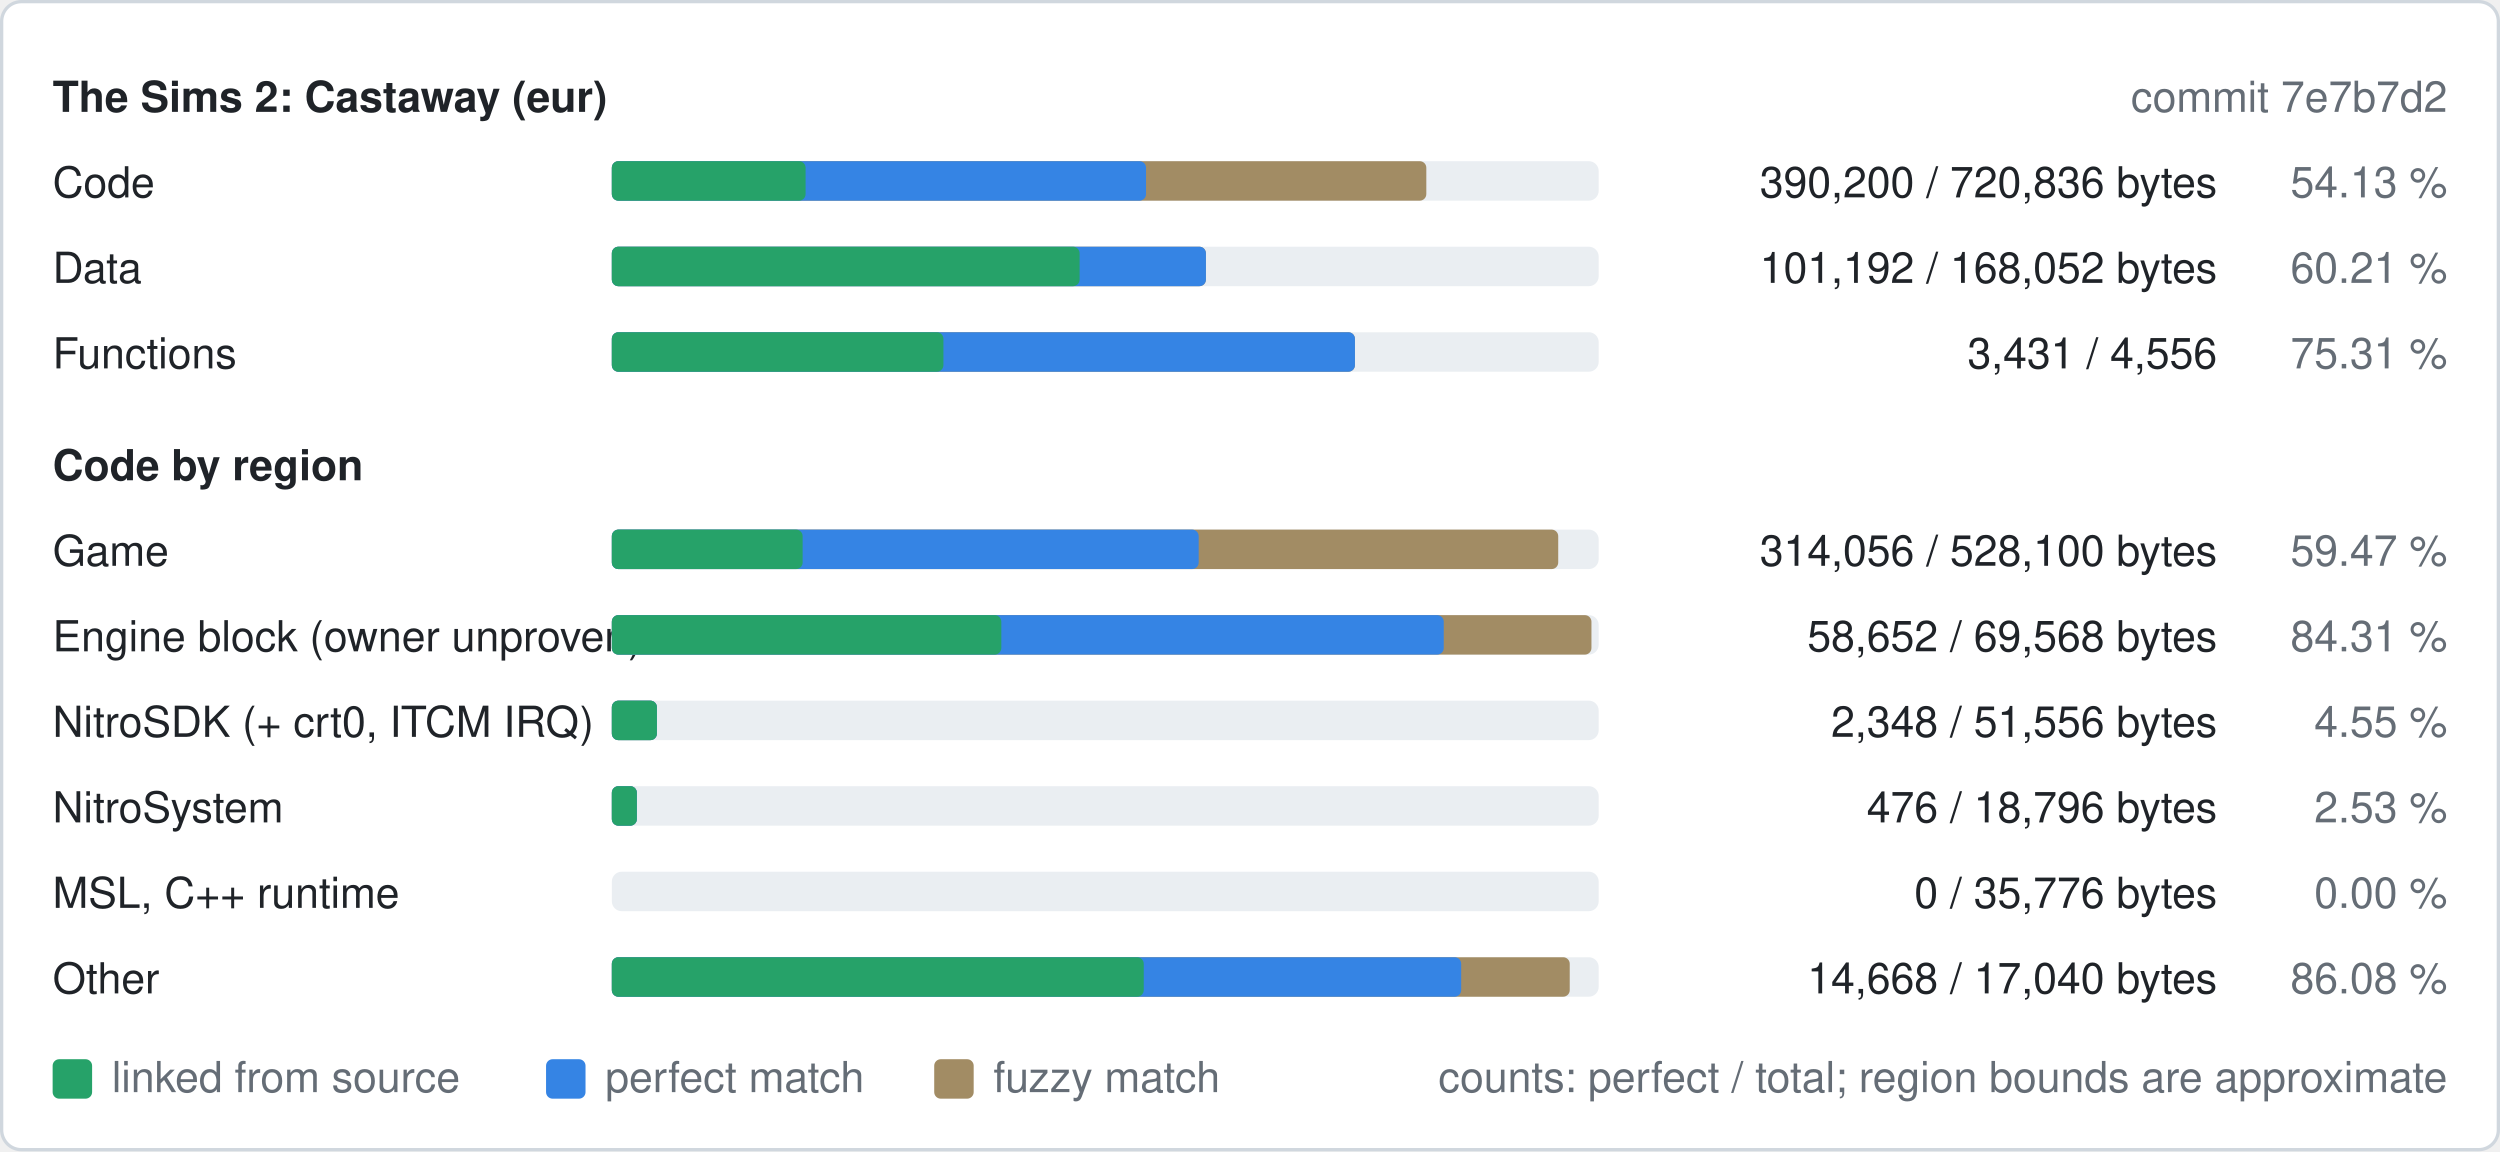
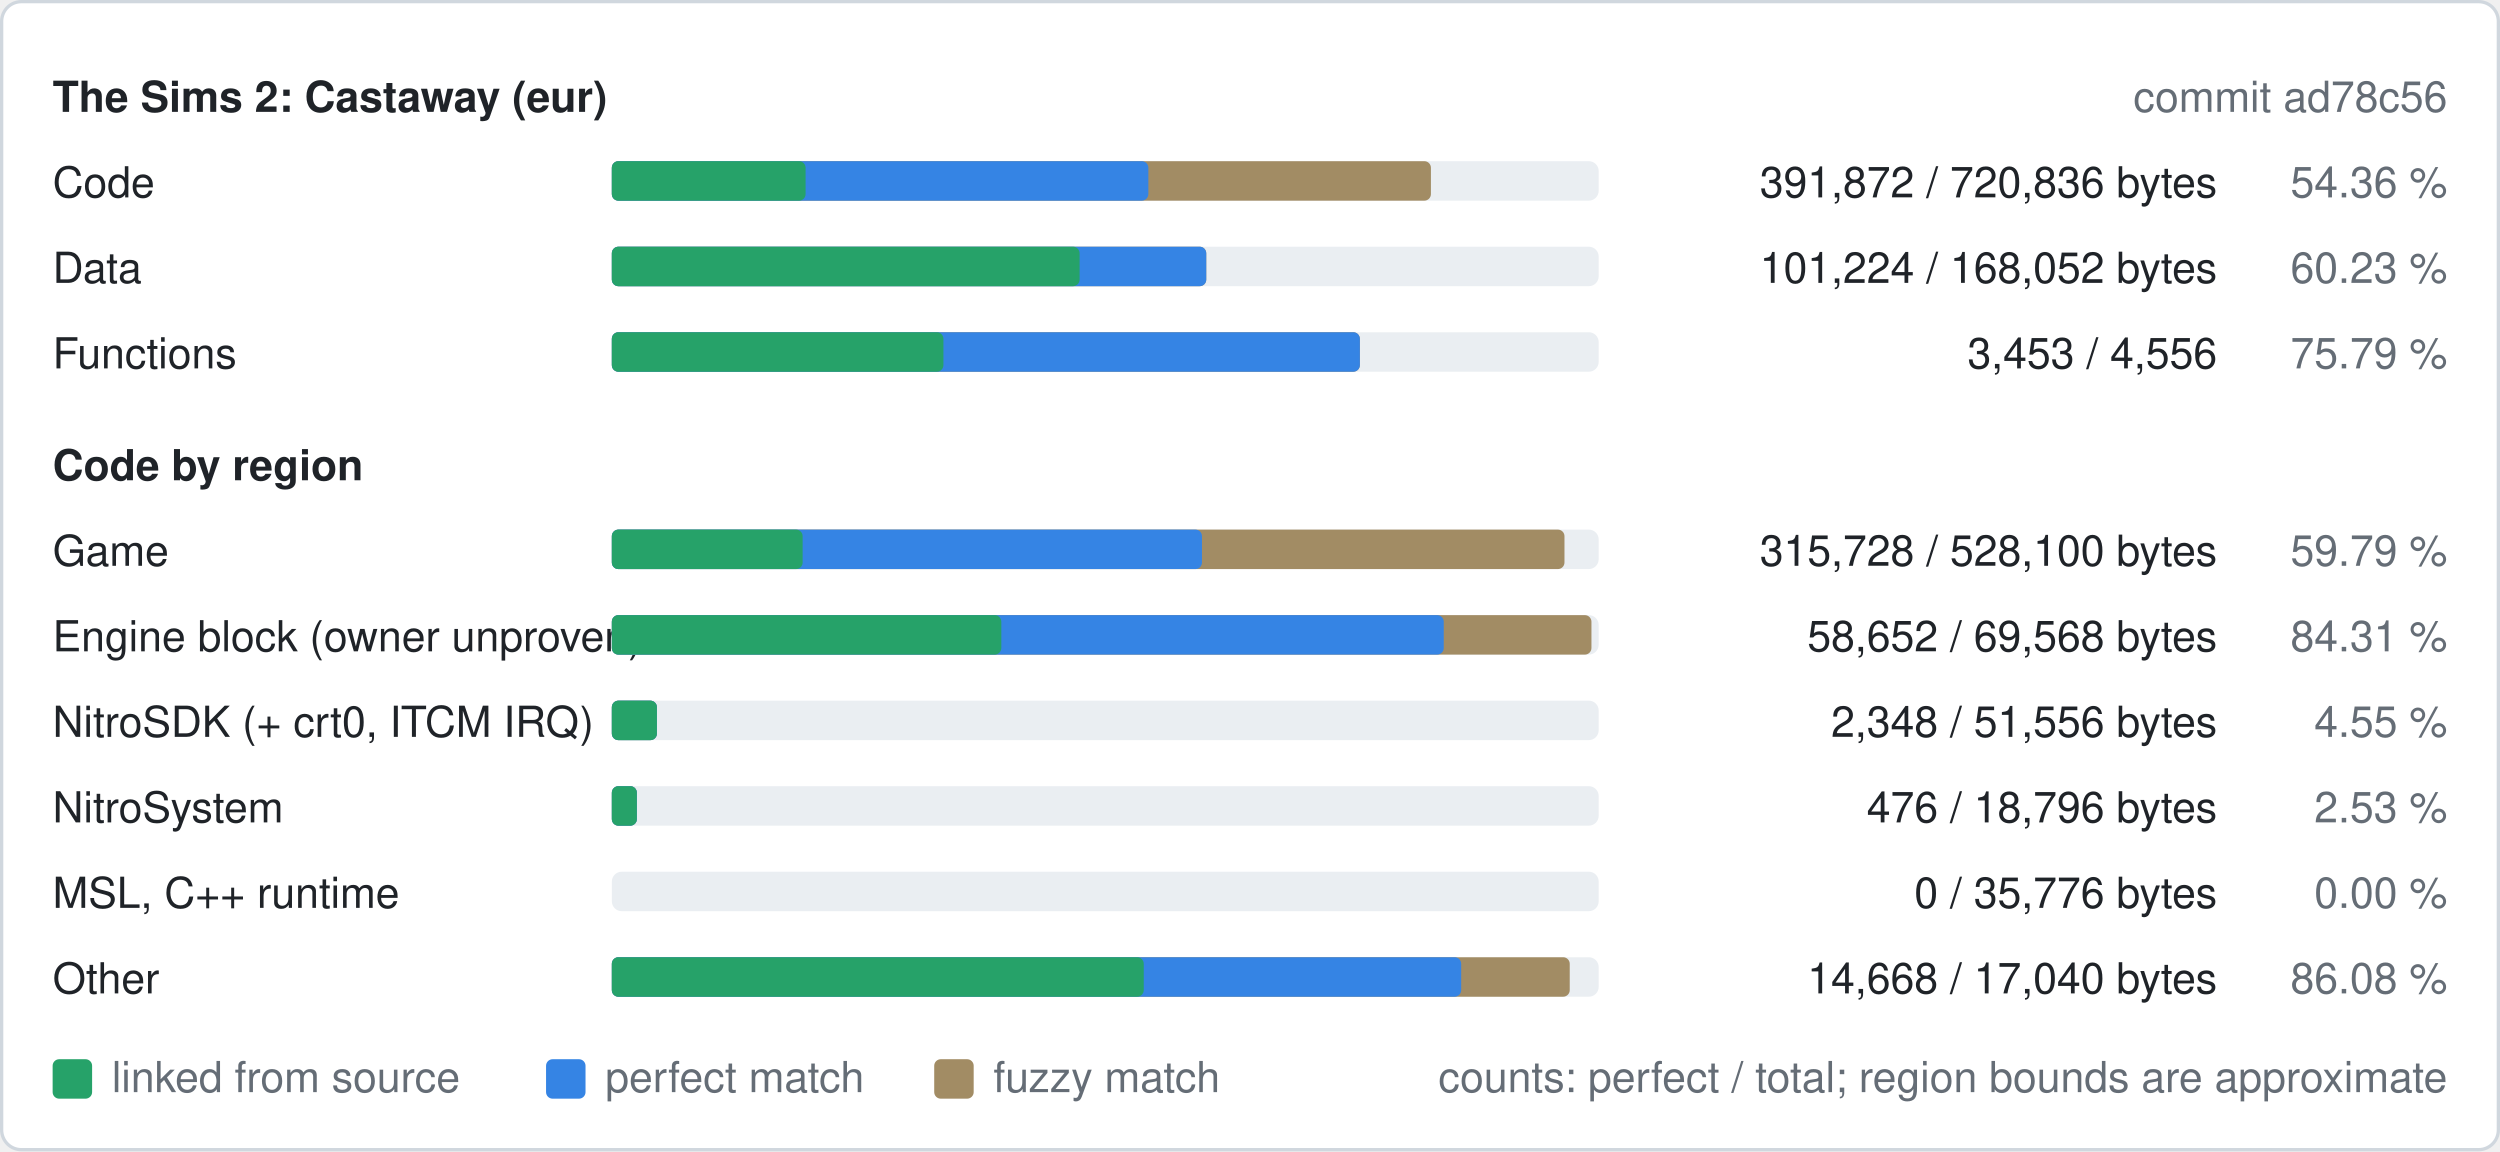
<svg xmlns="http://www.w3.org/2000/svg" width="760" height="350" viewBox="0 0 760 350" role="img" aria-label="Decompilation progress of eur">
  <style>
text{font-family:-apple-system,BlinkMacSystemFont,"Segoe UI",Helvetica,Arial,sans-serif;font-size:13px}
.b{font-weight:600}
.bg{fill:#ffffff;stroke:#d0d7de}.t{fill:#1f2328}.m{fill:#656d76}.track{fill:#eaeef2}.fuzzy{fill:#a28c64}.perfect{fill:#3584e4}.linked{fill:#26a269}
@media (prefers-color-scheme: dark){.bg{fill:#0d1117;stroke:#30363d}.t{fill:#e6edf3}.m{fill:#8d96a0}.track{fill:#21262d}.fuzzy{fill:#a28c64}.perfect{fill:#3584e4}.linked{fill:#2ec27e}}
</style>
  <rect class="bg" x="0.5" y="0.5" width="759" height="349" rx="6" />
  <text class="t b" x="16" y="34">The Sims 2: Castaway (eur)</text>
-   <text class="m" x="744" y="34" text-anchor="end">commit 7e7b7d2</text>
+   <text class="m" x="744" y="34" text-anchor="end">commit ad78c56</text>
  <text class="t" x="16" y="60">Code</text>
  <rect class="track" x="186" y="49" width="300" height="12" rx="3" />
-   <rect class="fuzzy" x="186" y="49" width="247.6" height="12" rx="2" />
-   <rect class="perfect" x="186" y="49" width="162.4" height="12" rx="2" />
+   <rect class="fuzzy" x="186" y="49" width="249.0" height="12" rx="2" />
+   <rect class="perfect" x="186" y="49" width="163.1" height="12" rx="2" />
  <rect class="linked" x="186" y="49" width="58.9" height="12" rx="2" />
-   <text class="t" x="674" y="60" text-anchor="end">390,200 / 720,836 bytes</text>
-   <text class="m" x="744" y="60" text-anchor="end">54.13 %</text>
+   <text class="t" x="674" y="60" text-anchor="end">391,872 / 720,836 bytes</text>
+   <text class="m" x="744" y="60" text-anchor="end">54.36 %</text>
  <text class="t" x="16" y="86">Data</text>
  <rect class="track" x="186" y="75" width="300" height="12" rx="3" />
-   <rect class="fuzzy" x="186" y="75" width="180.6" height="12" rx="2" />
-   <rect class="perfect" x="186" y="75" width="180.6" height="12" rx="2" />
+   <rect class="fuzzy" x="186" y="75" width="180.7" height="12" rx="2" />
+   <rect class="perfect" x="186" y="75" width="180.7" height="12" rx="2" />
  <rect class="linked" x="186" y="75" width="142.2" height="12" rx="2" />
-   <text class="t" x="674" y="86" text-anchor="end">101,192 / 168,052 bytes</text>
-   <text class="m" x="744" y="86" text-anchor="end">60.21 %</text>
+   <text class="t" x="674" y="86" text-anchor="end">101,224 / 168,052 bytes</text>
+   <text class="m" x="744" y="86" text-anchor="end">60.23 %</text>
  <text class="t" x="16" y="112">Functions</text>
  <rect class="track" x="186" y="101" width="300" height="12" rx="3" />
-   <rect class="fuzzy" x="186" y="101" width="225.9" height="12" rx="2" />
-   <rect class="perfect" x="186" y="101" width="225.9" height="12" rx="2" />
+   <rect class="fuzzy" x="186" y="101" width="227.4" height="12" rx="2" />
+   <rect class="perfect" x="186" y="101" width="227.4" height="12" rx="2" />
  <rect class="linked" x="186" y="101" width="100.8" height="12" rx="2" />
-   <text class="t" x="674" y="112" text-anchor="end">3,431 / 4,556</text>
-   <text class="m" x="744" y="112" text-anchor="end">75.31 %</text>
+   <text class="t" x="674" y="112" text-anchor="end">3,453 / 4,556</text>
+   <text class="m" x="744" y="112" text-anchor="end">75.79 %</text>
  <text class="t b" x="16" y="146">Code by region</text>
  <text class="t" x="16" y="172">Game</text>
  <rect class="track" x="186" y="161" width="300" height="12" rx="3" />
-   <rect class="fuzzy" x="186" y="161" width="287.7" height="12" rx="2" />
-   <rect class="perfect" x="186" y="161" width="178.4" height="12" rx="2" />
+   <rect class="fuzzy" x="186" y="161" width="289.6" height="12" rx="2" />
+   <rect class="perfect" x="186" y="161" width="179.4" height="12" rx="2" />
  <rect class="linked" x="186" y="161" width="58.0" height="12" rx="2" />
-   <text class="t" x="674" y="172" text-anchor="end">314,056 / 528,100 bytes</text>
-   <text class="m" x="744" y="172" text-anchor="end">59.47 %</text>
+   <text class="t" x="674" y="172" text-anchor="end">315,728 / 528,100 bytes</text>
+   <text class="m" x="744" y="172" text-anchor="end">59.79 %</text>
  <text class="t" x="16" y="198">Engine block (owner unproven)</text>
  <rect class="track" x="186" y="187" width="300" height="12" rx="3" />
  <rect class="fuzzy" x="186" y="187" width="297.8" height="12" rx="2" />
  <rect class="perfect" x="186" y="187" width="252.9" height="12" rx="2" />
  <rect class="linked" x="186" y="187" width="118.4" height="12" rx="2" />
  <text class="t" x="674" y="198" text-anchor="end">58,652 / 69,568 bytes</text>
  <text class="m" x="744" y="198" text-anchor="end">84.31 %</text>
  <text class="t" x="16" y="224">NitroSDK (+ crt0, ITCM IRQ)</text>
  <rect class="track" x="186" y="213" width="300" height="12" rx="3" />
  <rect class="fuzzy" x="186" y="213" width="13.7" height="12" rx="2" />
  <rect class="perfect" x="186" y="213" width="13.7" height="12" rx="2" />
  <rect class="linked" x="186" y="213" width="13.7" height="12" rx="2" />
  <text class="t" x="674" y="224" text-anchor="end">2,348 / 51,556 bytes</text>
  <text class="m" x="744" y="224" text-anchor="end">4.55 %</text>
  <text class="t" x="16" y="250">NitroSystem</text>
  <rect class="track" x="186" y="239" width="300" height="12" rx="3" />
  <rect class="fuzzy" x="186" y="239" width="7.6" height="12" rx="2" />
  <rect class="perfect" x="186" y="239" width="7.6" height="12" rx="2" />
  <rect class="linked" x="186" y="239" width="7.6" height="12" rx="2" />
  <text class="t" x="674" y="250" text-anchor="end">476 / 18,796 bytes</text>
  <text class="m" x="744" y="250" text-anchor="end">2.53 %</text>
  <text class="t" x="16" y="276">MSL, C++ runtime</text>
  <rect class="track" x="186" y="265" width="300" height="12" rx="3" />
  <text class="t" x="674" y="276" text-anchor="end">0 / 35,776 bytes</text>
  <text class="m" x="744" y="276" text-anchor="end">0.00 %</text>
  <text class="t" x="16" y="302">Other</text>
  <rect class="track" x="186" y="291" width="300" height="12" rx="3" />
  <rect class="fuzzy" x="186" y="291" width="291.2" height="12" rx="2" />
  <rect class="perfect" x="186" y="291" width="258.2" height="12" rx="2" />
  <rect class="linked" x="186" y="291" width="161.7" height="12" rx="2" />
  <text class="t" x="674" y="302" text-anchor="end">14,668 / 17,040 bytes</text>
  <text class="m" x="744" y="302" text-anchor="end">86.08 %</text>
  <rect class="linked" x="16" y="322" width="12" height="12" rx="2" />
  <text class="m" x="34" y="332">linked from source</text>
  <rect class="perfect" x="166" y="322" width="12" height="12" rx="2" />
  <text class="m" x="184" y="332">perfect match</text>
  <rect class="fuzzy" x="284" y="322" width="12" height="12" rx="2" />
  <text class="m" x="302" y="332">fuzzy match</text>
  <text class="m" x="744" y="332" text-anchor="end">counts: perfect / total; region bounds are approximate</text>
</svg>
